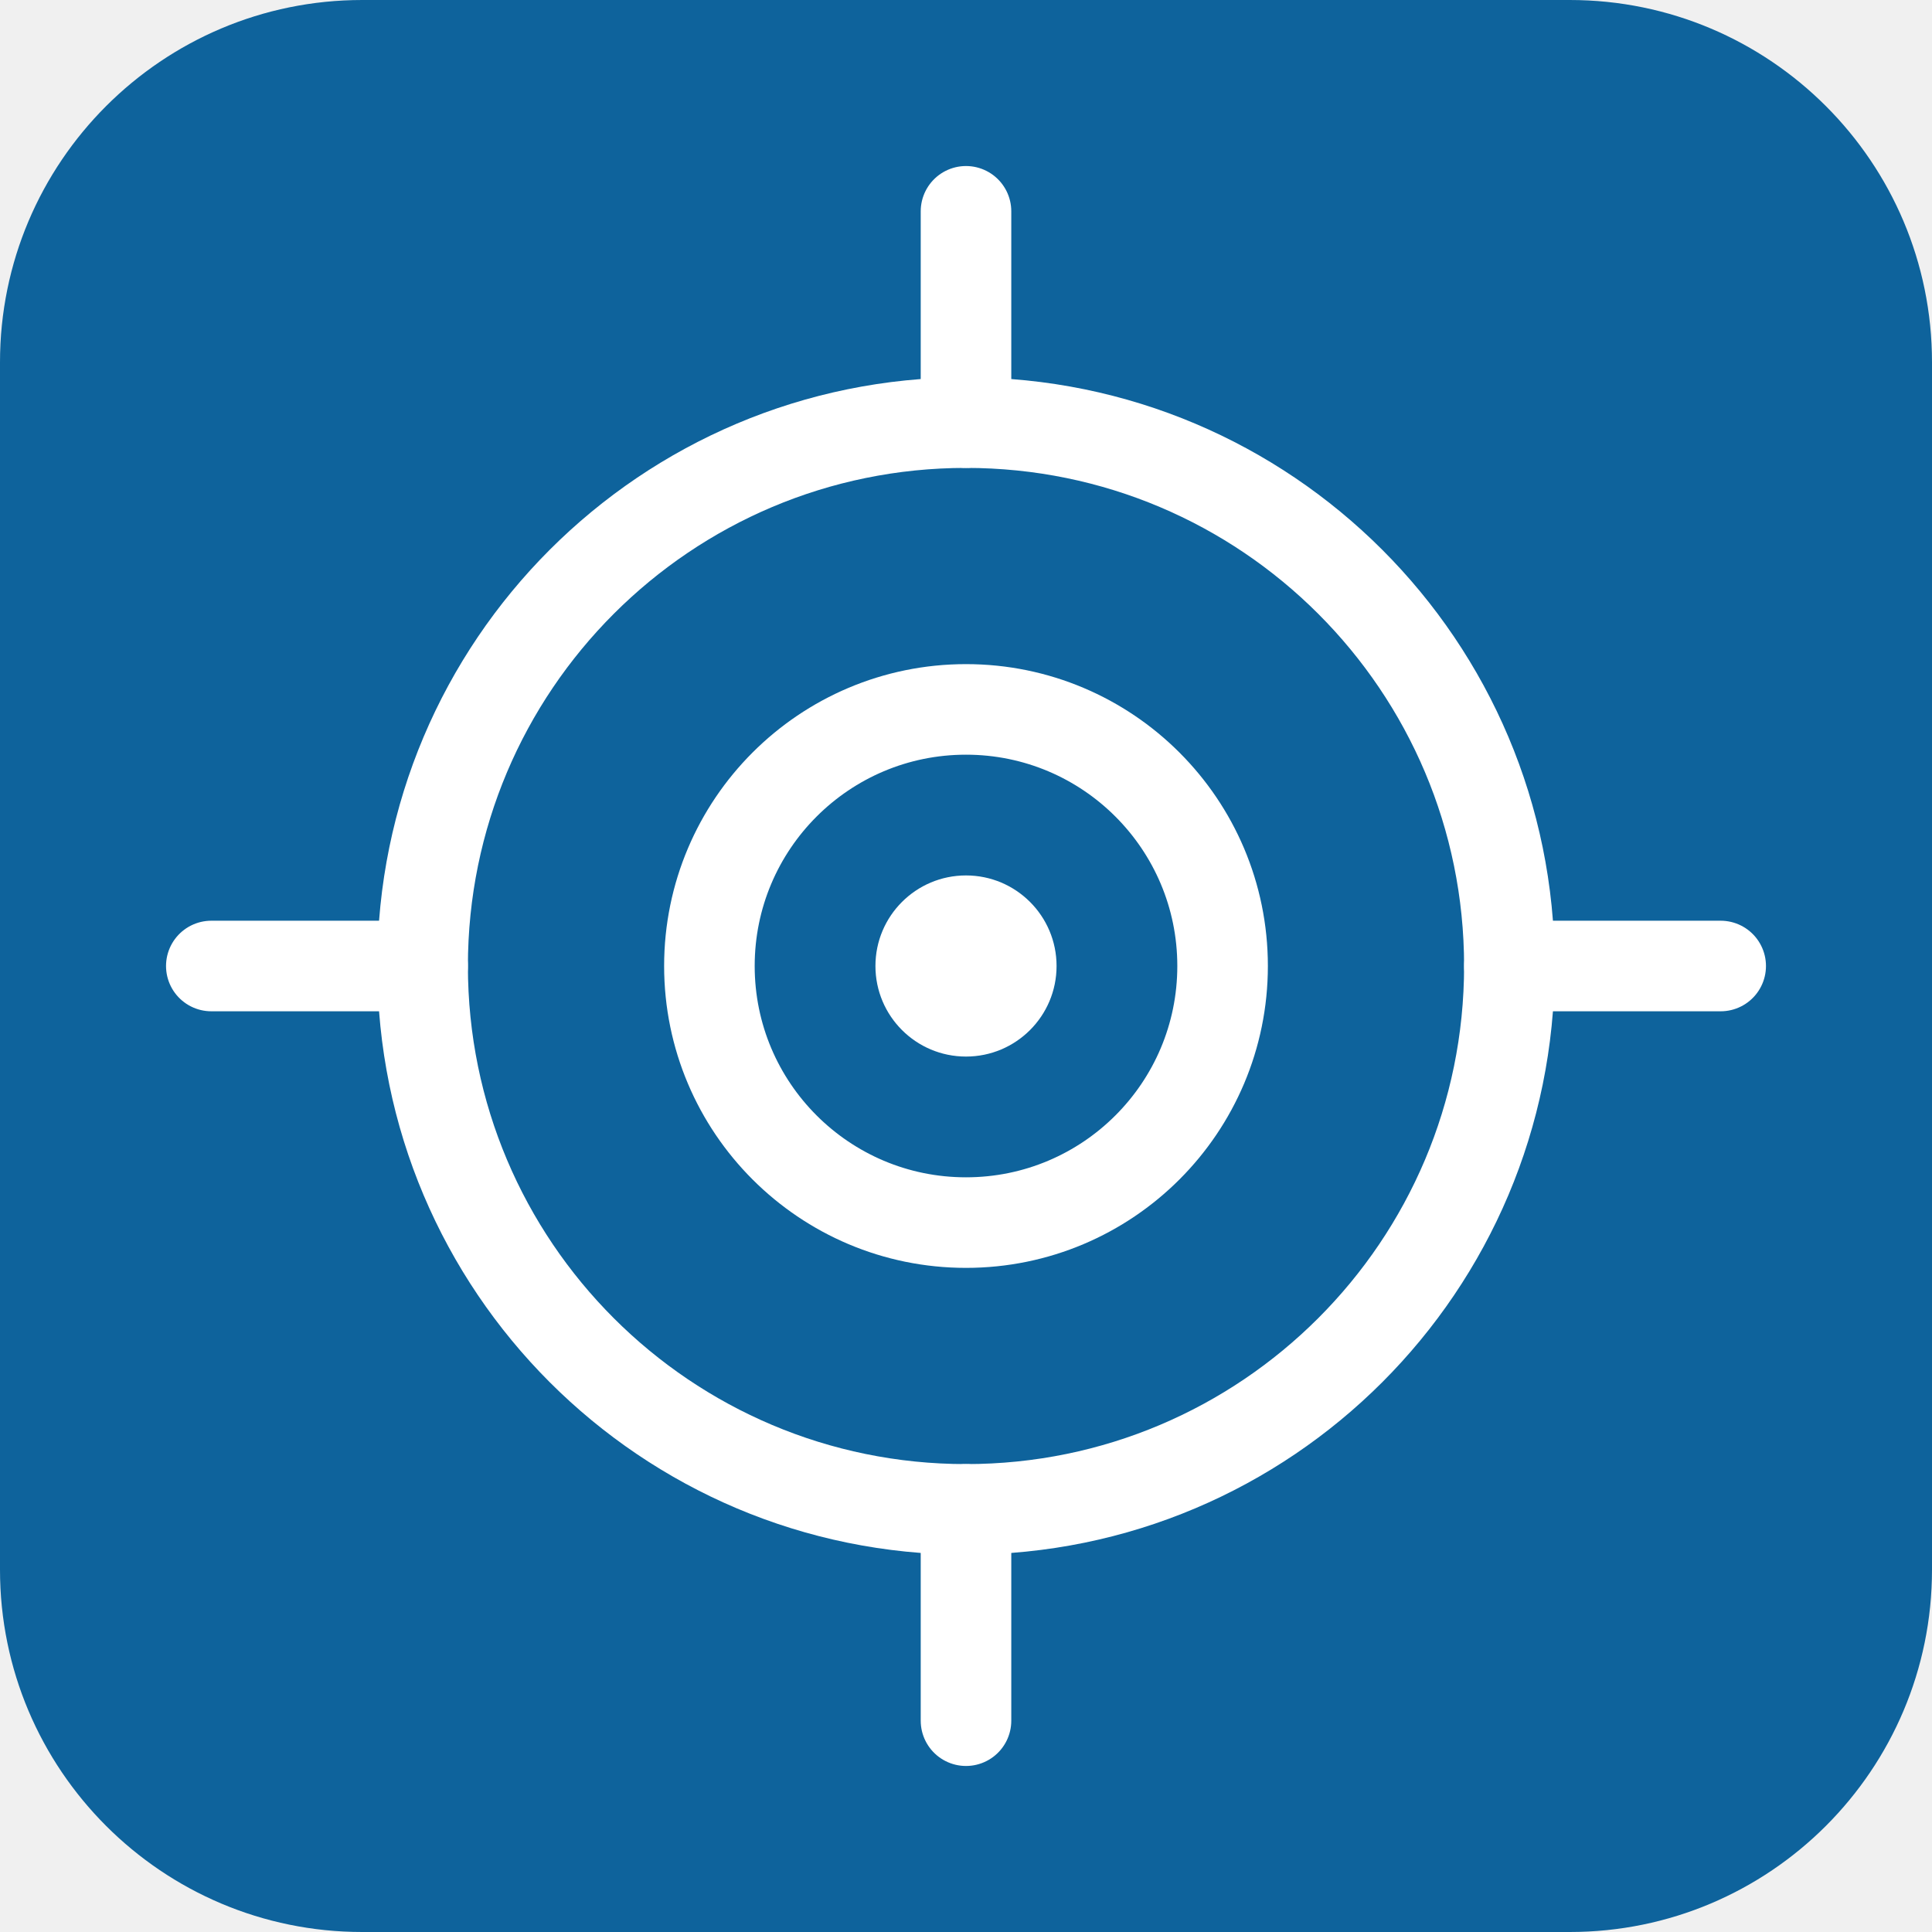
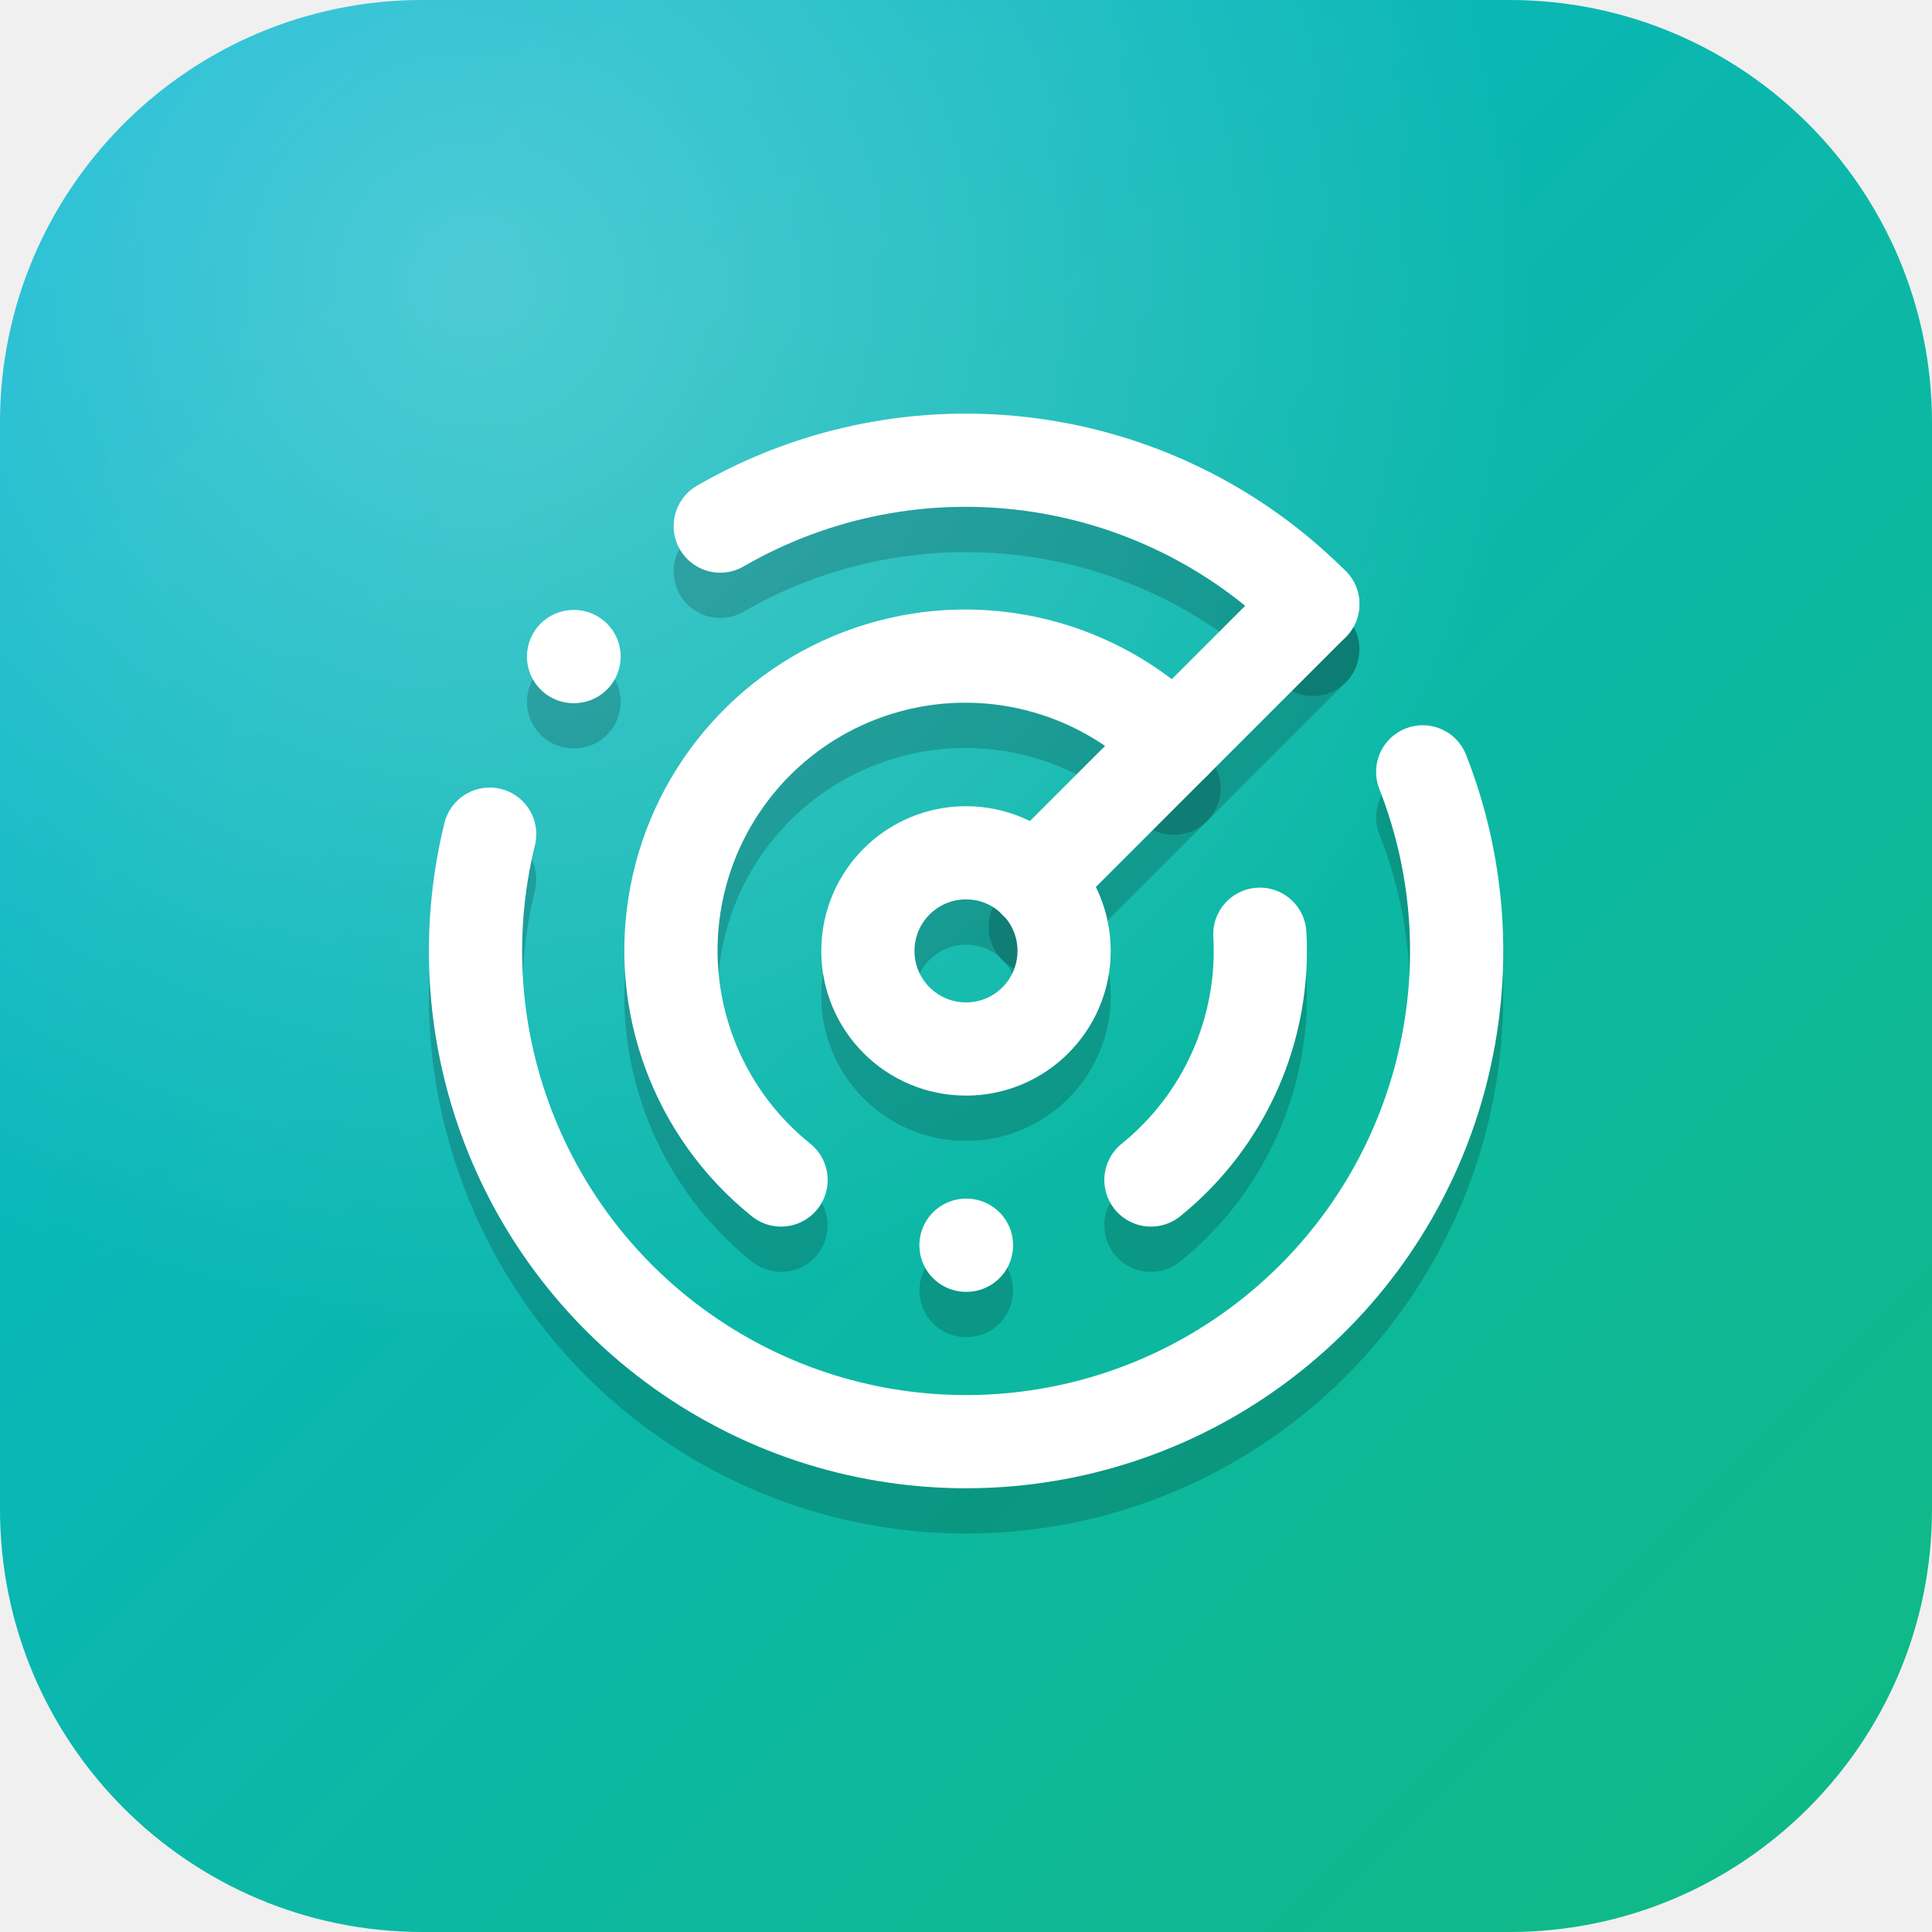
<svg xmlns="http://www.w3.org/2000/svg" width="128" height="128" viewBox="0 0 128 128">
-   <rect width="128" height="128" rx="24" fill="#0e639c" />
-   <g fill="none" stroke="#fff" stroke-width="6" stroke-linecap="round">
-     <circle cx="64" cy="64" r="36" />
-     <circle cx="64" cy="64" r="17" />
-     <path d="M64 14v14M64 100v14M14 64h14M100 64h14" />
+   <defs>
+     <linearGradient id="psg" x1="0" y1="0" x2="1" y2="1">
+       <stop offset="0" stop-color="#06b6d4" />
+       <stop offset="1" stop-color="#10b981" />
+     </linearGradient>
+     <radialGradient id="psh" cx="0.25" cy="0.15" r="0.9">
+       <stop offset="0" stop-color="#fff" stop-opacity="0.28" />
+       <stop offset="0.6" stop-color="#fff" stop-opacity="0" />
+     </radialGradient>
+   </defs>
+   <rect width="128" height="128" rx="28" fill="url(#psg)" />
+   <rect width="128" height="128" rx="28" fill="url(#psh)" />
+   <g transform="translate(25 27) scale(3.25)" fill="none" stroke-linecap="round" stroke-linejoin="round" stroke="#000" stroke-opacity="0.18" stroke-width="1.9">
+     <path d="M19.07 4.93A10 10 0 0 0 6.99 3.34" />
+     <path d="M4 6h.01" />
+     <path d="M2.29 9.62A10 10 0 1 0 21.31 8.35" />
+     <path d="M16.24 7.76A6 6 0 1 0 8.23 16.67" />
+     <path d="M12 18h.01" />
+     <path d="M17.99 11.66A6 6 0 0 1 15.77 16.67" />
+     <circle cx="12" cy="12" r="2" />
+     <path d="m13.41 10.59 5.66-5.66" />
  </g>
-   <circle cx="64" cy="64" r="6" fill="#fff" />
+   <g transform="translate(25 24) scale(3.25)" fill="none" stroke-linecap="round" stroke-linejoin="round" stroke="#fff" stroke-width="1.9">
+     <path d="M19.07 4.93A10 10 0 0 0 6.99 3.34" />
+     <path d="M4 6h.01" />
+     <path d="M2.29 9.62A10 10 0 1 0 21.31 8.35" />
+     <path d="M16.24 7.76A6 6 0 1 0 8.23 16.67" />
+     <path d="M12 18h.01" />
+     <path d="M17.99 11.66A6 6 0 0 1 15.77 16.67" />
+     <circle cx="12" cy="12" r="2" />
+     <path d="m13.41 10.59 5.66-5.66" />
+   </g>
</svg>
